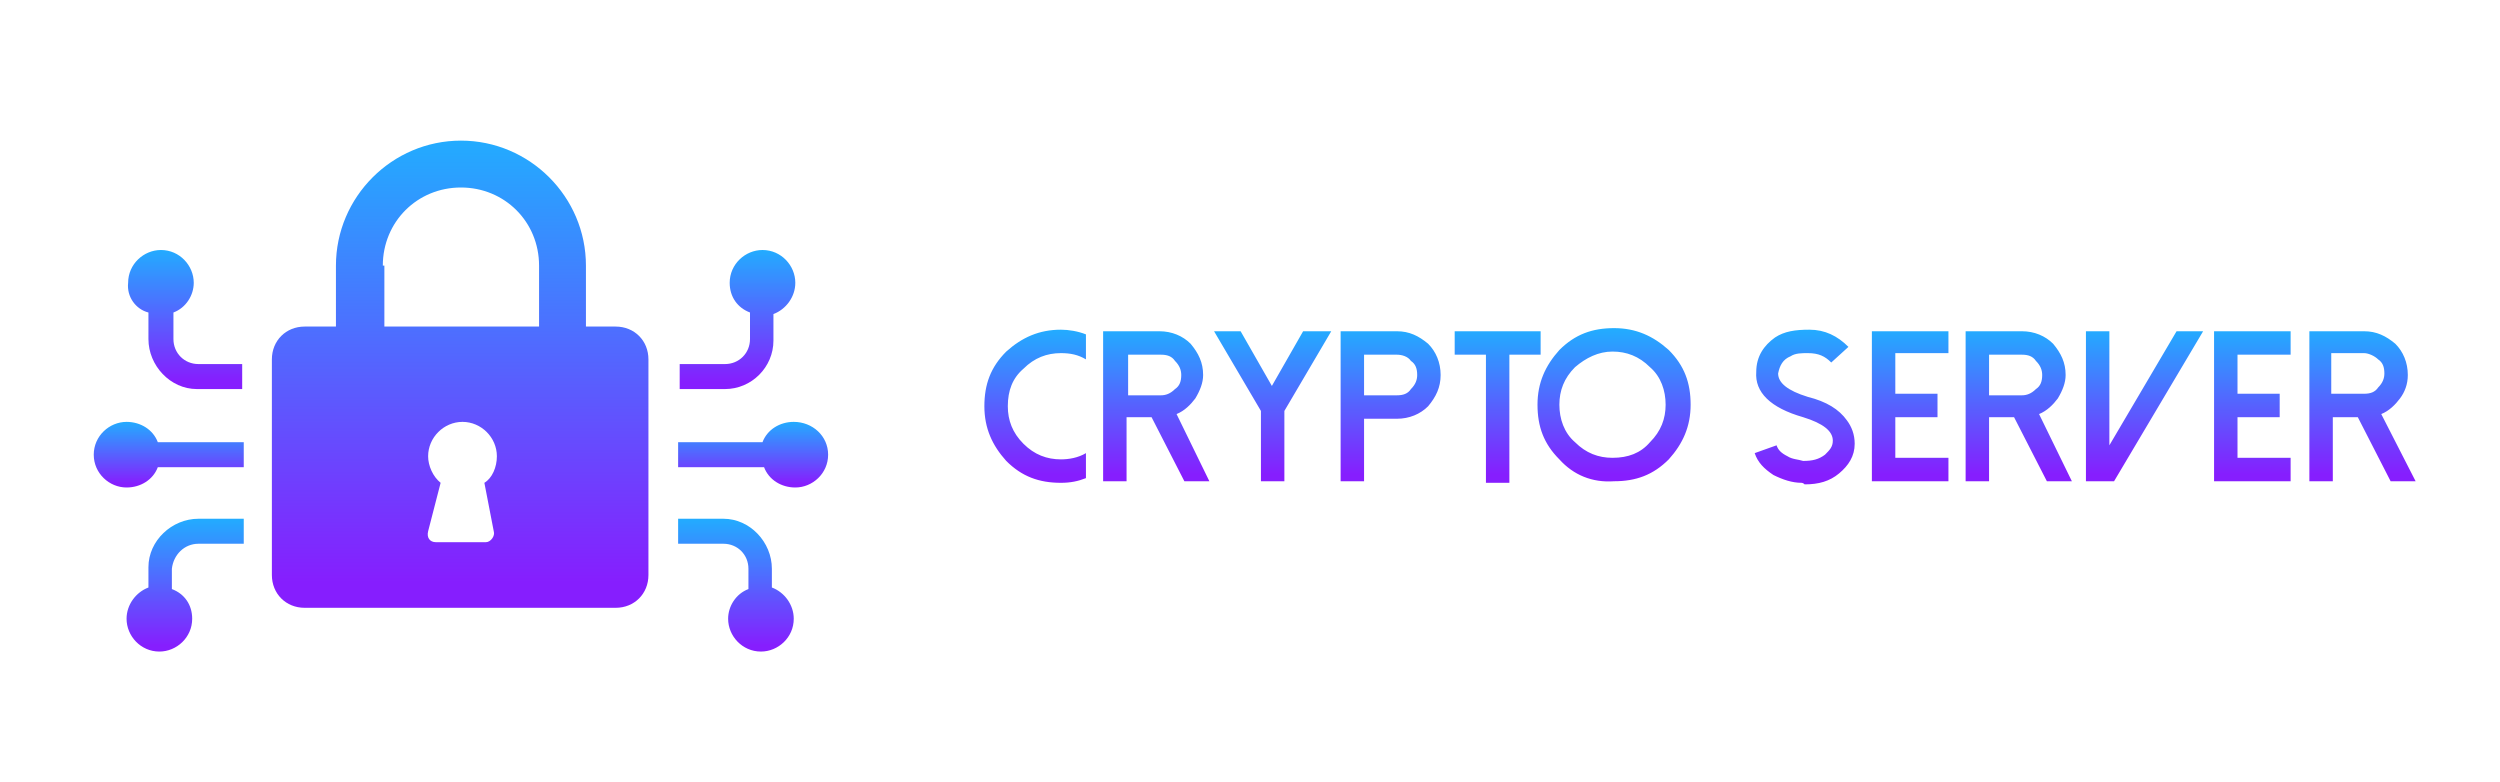
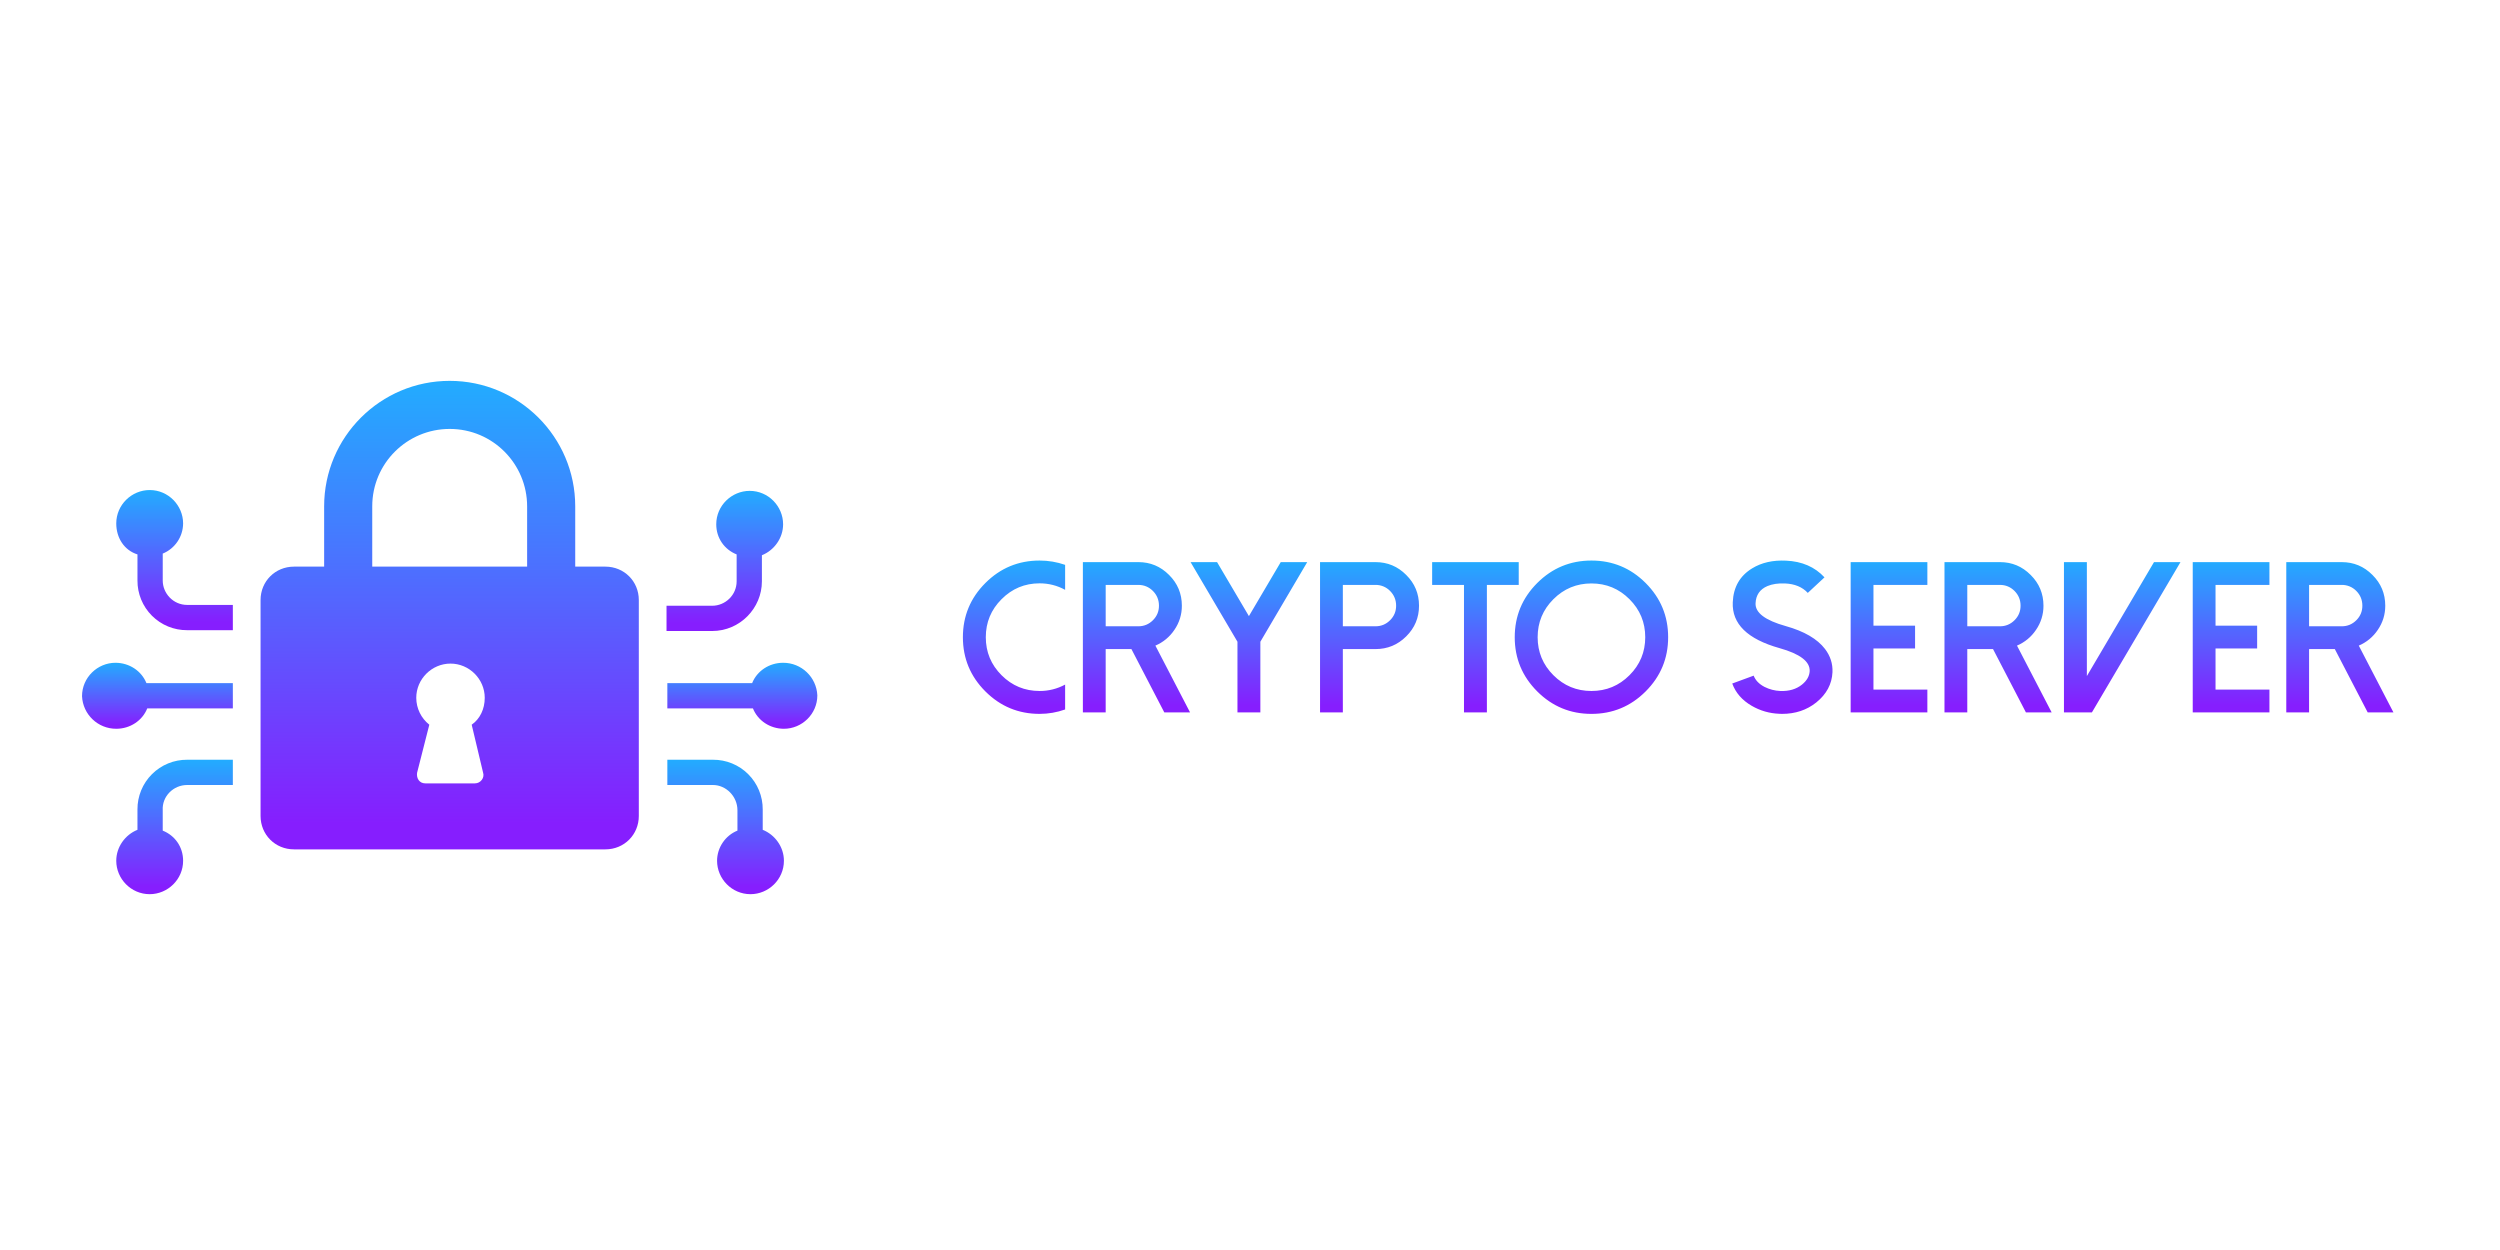
- <svg xmlns="http://www.w3.org/2000/svg" xmlns:xlink="http://www.w3.org/1999/xlink" height="50" viewBox="0 0 160 50" width="160">
-   <linearGradient id="a">
-     <stop offset="0" stop-color="#861efe" />
-     <stop offset="1" stop-color="#22acff" />
-   </linearGradient>
-   <linearGradient id="b" x1="50.352%" x2="50.352%" xlink:href="#a" y1="94.502%" y2="-.736%" />
-   <linearGradient id="c" x1="50.27%" x2="50.27%" xlink:href="#a" y1="95.616%" y2="-.041%" />
-   <linearGradient id="d" x1="49.754%" x2="49.754%" xlink:href="#a" y1="94.652%" y2="-.397%" />
-   <linearGradient id="e" x1="48.451%" x2="48.451%" xlink:href="#a" y1="94.84%" y2="-.393%" />
-   <linearGradient id="f" x1="50.527%" x2="50.527%" xlink:href="#a" y1="95.64%" y2="-.017%" />
-   <linearGradient id="g" x1="50.075%" x2="50.075%" xlink:href="#a" y1="94.652%" y2="-.377%" />
-   <linearGradient id="h" x1="50.115%" x2="50.115%" xlink:href="#a" y1="94.521%" y2="-.246%" />
-   <linearGradient id="i" x1="50.026%" x2="50.026%" xlink:href="#a" y1="93.533%" y2=".796%" />
+ <svg xmlns="http://www.w3.org/2000/svg" width="320" height="160">
+   <defs>
+     <linearGradient x1="50%" y1="94.501%" x2="50%" y2="0%" id="a">
+       <stop stop-color="#861EFE" offset="0%" />
+       <stop stop-color="#22ACFF" offset="100%" />
+     </linearGradient>
+     <linearGradient x1="50%" y1="94.501%" x2="50%" y2="0%" id="b">
+       <stop stop-color="#861EFE" offset="0%" />
+       <stop stop-color="#22ACFF" offset="100%" />
+     </linearGradient>
+     <linearGradient x1="50%" y1="94.501%" x2="50%" y2="0%" id="c">
+       <stop stop-color="#861EFE" offset="0%" />
+       <stop stop-color="#22ACFF" offset="100%" />
+     </linearGradient>
+     <linearGradient x1="50%" y1="94.501%" x2="50%" y2="0%" id="d">
+       <stop stop-color="#861EFE" offset="0%" />
+       <stop stop-color="#22ACFF" offset="100%" />
+     </linearGradient>
+     <linearGradient x1="50%" y1="94.501%" x2="50%" y2="0%" id="e">
+       <stop stop-color="#861EFE" offset="0%" />
+       <stop stop-color="#22ACFF" offset="100%" />
+     </linearGradient>
+     <linearGradient x1="50%" y1="94.501%" x2="50%" y2="0%" id="f">
+       <stop stop-color="#861EFE" offset="0%" />
+       <stop stop-color="#22ACFF" offset="100%" />
+     </linearGradient>
+     <linearGradient x1="50%" y1="94.501%" x2="50%" y2="0%" id="g">
+       <stop stop-color="#861EFE" offset="0%" />
+       <stop stop-color="#22ACFF" offset="100%" />
+     </linearGradient>
+   </defs>
  <g fill="none" fill-rule="evenodd">
-     <path d="m0 0h160v50h-160z" />
-     <g fill-rule="nonzero" transform="translate(6 9)">
-       <path d="m3.5 11v1.7c0 1.7 1.4 3.2 3.1 3.2h2.9v-1.6h-2.8c-.9 0-1.6-.7-1.6-1.6v-1.7c.8-.3 1.3-1.1 1.3-1.9 0-1.1-.9-2.1-2.1-2.1-1.1 0-2.1.9-2.1 2.1-.1.9.5 1.7 1.3 1.9" fill="url(#b)" />
-       <path d="m6.7 25.8h2.9v-1.6h-2.9c-1.7 0-3.2 1.4-3.2 3.1v1.3c-.8.3-1.4 1.1-1.4 2 0 1.1.9 2.1 2.1 2.1 1.1 0 2.1-.9 2.1-2.1 0-.9-.5-1.6-1.3-1.9v-1.3c.1-.9.8-1.6 1.7-1.6" fill="url(#c)" />
-       <path d="m2.1 22.2c.9 0 1.7-.5 2-1.3h5.5v-1.6h-5.5c-.3-.8-1.1-1.3-2-1.3-1.1 0-2.1.9-2.1 2.1s1 2.1 2.1 2.1" fill="url(#d)" />
-       <path d="m43.5 12.8v-1.7c.8-.3 1.4-1.1 1.4-2 0-1.1-.9-2.1-2.1-2.1-1.1 0-2.1.9-2.1 2.1 0 .9.5 1.6 1.3 1.9v1.7c0 .9-.7 1.6-1.6 1.6h-2.9v1.6h2.9c1.7 0 3.1-1.4 3.1-3.1" fill="url(#e)" />
-       <path d="m41.9 27.4v1.3c-.8.3-1.3 1.1-1.3 1.9 0 1.1.9 2.1 2.1 2.1 1.1 0 2.1-.9 2.1-2.1 0-.9-.6-1.7-1.4-2v-1.2c0-1.7-1.4-3.2-3.1-3.2h-2.9v1.6h2.9c.9 0 1.6.7 1.6 1.6" fill="url(#f)" />
-       <path d="m44.8 18c-.9 0-1.7.5-2 1.3h-5.4v1.6h5.5c.3.8 1.1 1.3 2 1.3 1.1 0 2.1-.9 2.1-2.1s-1-2.1-2.2-2.1" fill="url(#g)" />
-       <path d="m13.5 29.9h19.9c1.2 0 2.1-.9 2.1-2.1v-13.8c0-1.2-.9-2.1-2.1-2.1h-1.9v-3.9c0-4.4-3.6-8-8-8s-8 3.6-8 8v3.9h-2c-1.2 0-2.1.9-2.1 2.1v13.8c0 1.2.9 2.1 2.1 2.1zm12.1-4.9c.1.3-.2.7-.5.7h-3.2c-.4 0-.6-.3-.5-.7l.8-3.1c-.5-.4-.8-1.1-.8-1.7 0-1.2 1-2.2 2.2-2.2s2.2 1 2.2 2.2c0 .7-.3 1.4-.8 1.7zm-7.1-17c0-2.8 2.2-5 5-5s5 2.2 5 5v3.9h-9.9v-3.9z" fill="url(#h)" />
-       <path d="m59.5 19.4c-.7-.7-1-1.5-1-2.4 0-1 .3-1.8 1-2.4.7-.7 1.5-1 2.4-1 .6 0 1.1.1 1.6.4v-1.6c-.5-.2-1.1-.3-1.6-.3-1.4 0-2.5.5-3.5 1.4-1 1-1.4 2.1-1.4 3.5s.5 2.5 1.4 3.5c1 1 2.1 1.4 3.5 1.4.6 0 1.1-.1 1.6-.3v-1.6c-.5.3-1.1.4-1.6.4-.9 0-1.7-.3-2.4-1zm6.7-3.1v-2.6h2.1c.4 0 .7.1.9.4.3.3.4.6.4.9 0 .4-.1.7-.4.9-.3.3-.6.4-.9.4zm3.1 1.2c.5-.2.9-.6 1.2-1 .3-.5.5-1 .5-1.5 0-.8-.3-1.4-.8-2-.5-.5-1.2-.8-2-.8h-3.6v9.6h1.5v-4.1h1.6l2.1 4.1h1.6zm8.1-5.3-2 3.5-2-3.5h-1.7l3 5.1v4.5h1.5v-4.5l3-5.1zm3.9 4.1h2.1c.4 0 .7-.1.9-.4.3-.3.4-.6.4-.9 0-.4-.1-.7-.4-.9-.2-.3-.6-.4-.9-.4h-2.1zm0 5.5h-1.5v-9.6h3.6c.8 0 1.4.3 2 .8.5.5.8 1.2.8 2s-.3 1.4-.8 2c-.5.5-1.2.8-2 .8h-2.1zm5.8-9.6v1.5h2v8.2h1.5v-8.2h2v-1.5zm7.7 2.3c-.7.7-1 1.5-1 2.4s.3 1.8 1 2.4c.7.7 1.5 1 2.4 1 1 0 1.8-.3 2.4-1 .7-.7 1-1.5 1-2.4s-.3-1.8-1-2.4c-.7-.7-1.5-1-2.4-1s-1.7.4-2.4 1zm-1 5.9c-1-1-1.4-2.1-1.4-3.5s.5-2.5 1.4-3.5c1-1 2.1-1.4 3.5-1.4s2.5.5 3.5 1.4c1 1 1.4 2.1 1.4 3.5s-.5 2.5-1.4 3.5c-1 1-2.1 1.4-3.5 1.4-1.4.1-2.6-.4-3.5-1.4zm15.5 1.5c-.6 0-1.2-.2-1.8-.5-.6-.4-1-.8-1.2-1.4l1.4-.5c.1.3.3.5.7.7.3.2.7.2 1 .3.6 0 1-.1 1.4-.4.3-.3.5-.5.5-.9 0-.6-.6-1.1-1.9-1.5-2.1-.6-3.1-1.6-3-2.9 0-1 .5-1.7 1.2-2.2.6-.4 1.3-.5 2.2-.5 1 0 1.8.4 2.5 1.1l-1.1 1c-.4-.4-.8-.6-1.5-.6-.4 0-.8 0-1.1.2-.5.2-.7.6-.8 1.1 0 .6.6 1.1 1.9 1.5 1.2.3 2 .8 2.5 1.5.3.4.5.9.5 1.5 0 .8-.4 1.4-1 1.9s-1.3.7-2.2.7c-.1-.1-.2-.1-.2-.1zm4.5-9.7v9.6h4.9v-1.5h-3.4v-2.6h2.7v-1.5h-2.7v-2.6h3.4v-1.4zm7.5 4.1v-2.6h2.1c.4 0 .7.1.9.4.3.3.4.6.4.9 0 .4-.1.7-.4.9-.3.3-.6.4-.9.4zm3.2 1.2c.5-.2.9-.6 1.2-1 .3-.5.5-1 .5-1.5 0-.8-.3-1.4-.8-2-.5-.5-1.2-.8-2-.8h-3.6v9.6h1.5v-4.1h1.6l2.1 4.1h1.6zm3-5.3v9.6h1.8l5.7-9.6h-1.7l-4.3 7.3v-7.3zm13.1 0v1.5h-3.4v2.5h2.7v1.5h-2.7v2.6h3.4v1.5h-4.9v-9.6zm4.7 0c.8 0 1.4.3 2 .8.5.5.8 1.2.8 2 0 .6-.2 1.1-.5 1.5s-.7.8-1.2 1l2.2 4.3h-1.6l-2.1-4.1h-1.6v4.1h-1.5v-9.6zm0 1.4h-2.1v2.6h2.1c.4 0 .7-.1.9-.4.3-.3.4-.6.4-.9 0-.4-.1-.7-.4-.9-.2-.2-.6-.4-.9-.4z" fill="url(#i)" />
+     <path d="M0 0L320 0 320 160 0 160z" />
+     <g transform="translate(10.5 48.75)" fill-rule="nonzero">
+       <path d="M7.096 22.215v3.337a6.322 6.322 0 0 0 6.365 6.362h5.843V28.68H13.46c-1.774 0-3.13-1.46-3.13-3.129V22.11a4.198 4.198 0 0 0 2.608-3.859c0-2.294-1.878-4.276-4.278-4.276-2.296 0-4.279 1.878-4.279 4.276 0 1.878 1.044 3.442 2.714 3.964" fill="url(#a)" />
+       <path d="M13.46 51.73h5.844v-3.233H13.46a6.322 6.322 0 0 0-6.365 6.362v2.607c-1.566.626-2.714 2.19-2.714 3.963 0 2.294 1.879 4.276 4.279 4.276 2.295 0 4.278-1.877 4.278-4.276 0-1.773-1.044-3.233-2.609-3.859v-2.607c-.104-1.773 1.357-3.233 3.13-3.233" fill="url(#b)" />
+       <path d="M4.382 44.533c1.774 0 3.34-1.042 3.966-2.607h10.956v-3.233H8.244c-.627-1.564-2.192-2.607-3.966-2.607C1.983 36.086 0 37.963 0 40.362a4.369 4.369 0 0 0 4.382 4.171" fill="url(#c)" />
+       <path d="M87.024 25.656V22.32c1.565-.626 2.713-2.19 2.713-3.963 0-2.295-1.879-4.276-4.278-4.276-2.296 0-4.279 1.877-4.279 4.276 0 1.773 1.044 3.233 2.61 3.859v3.441c0 1.773-1.462 3.129-3.131 3.129h-5.844v3.233h5.844c3.547 0 6.365-2.92 6.365-6.362" fill="url(#d)" />
+       <path d="M83.893 54.963v2.607c-1.565.626-2.608 2.19-2.608 3.859 0 2.294 1.878 4.276 4.278 4.276 2.295 0 4.278-1.877 4.278-4.276 0-1.773-1.148-3.337-2.713-3.963v-2.607a6.322 6.322 0 0 0-6.365-6.362H74.92v3.233h5.843c1.67 0 3.13 1.46 3.13 3.233" fill="url(#b)" />
+       <path d="M89.737 36.086c-1.774 0-3.34 1.043-3.965 2.607H74.92v3.233h10.956c.626 1.565 2.191 2.607 3.965 2.607 2.296 0 4.278-1.877 4.278-4.276a4.37 4.37 0 0 0-4.382-4.171" fill="url(#e)" />
+       <path d="M27.13 59.969h39.86c2.4 0 4.278-1.877 4.278-4.276V28.055c0-2.399-1.879-4.276-4.278-4.276h-3.861v-7.718C63.129 7.196 55.929 0 47.059 0 38.19 0 30.99 7.196 30.99 16.061v7.718h-3.86c-2.4 0-4.278 1.877-4.278 4.276v27.638c0 2.399 1.878 4.276 4.278 4.276zm24.208-9.804c.208.626-.313 1.356-1.044 1.356H43.93c-.73 0-1.148-.626-1.043-1.356l1.565-6.153a4.4 4.4 0 0 1-1.67-3.442c0-2.399 1.983-4.38 4.383-4.38s4.382 1.981 4.382 4.38c0 1.46-.626 2.712-1.67 3.442l1.462 6.153zM37.147 16.061c0-5.527 4.487-9.908 9.913-9.908 5.53 0 9.912 4.485 9.912 9.908v7.718H37.147v-7.718z" fill="url(#f)" />
    </g>
+     <path d="M4.95 14.68c-1.346-1.345-2.018-2.967-2.018-4.867s.672-3.522 2.017-4.866c1.345-1.353 2.968-2.03 4.869-2.03 1.166 0 2.255.278 3.268.833V.551A9.89 9.89 0 0 0 9.818 0C7.11 0 4.797.959 2.878 2.877.96 4.795 0 7.107 0 9.813c0 2.706.96 5.019 2.878 6.936 1.919 1.918 4.232 2.877 6.94 2.877 1.12 0 2.21-.188 3.268-.564v-3.186a6.776 6.776 0 0 1-3.268.82c-1.9 0-3.524-.672-4.869-2.017zm13.328-6.265V3.118h4.182c.727 0 1.35.26 1.87.78.51.52.767 1.147.767 1.882 0 .726-.256 1.344-.767 1.855-.52.52-1.143.78-1.87.78h-4.182zm6.36 2.474a5.5 5.5 0 0 0 2.435-2.017 5.362 5.362 0 0 0 .955-3.092c0-1.541-.547-2.854-1.64-3.939C25.301.748 23.992.201 22.46.201h-7.102v19.237h2.919v-8.106h3.295l4.21 8.106h3.295l-4.438-8.55zM40.685.202l-4.075 6.91-4.075-6.91h-3.39l6 10.19v9.047h2.931v-9.047L44.074.202h-3.39zm7.949 8.213h4.183c.726 0 1.35-.26 1.87-.78.51-.51.766-1.129.766-1.855 0-.735-.256-1.362-.767-1.882a2.551 2.551 0 0 0-1.87-.78h-4.182v5.297zm0 11.023h-2.919V.202h7.102c1.533 0 2.842.546 3.927 1.64 1.094 1.084 1.641 2.397 1.641 3.939 0 1.532-.547 2.84-1.64 3.925-1.086 1.084-2.395 1.626-3.928 1.626h-4.183v8.106zM60.065.202v2.917h4.075v16.32h2.932V3.118h4.075V.202H60.065zm15.52 4.745c-1.344 1.344-2.017 2.966-2.017 4.866 0 1.9.673 3.522 2.018 4.866 1.345 1.345 2.968 2.017 4.868 2.017 1.901 0 3.524-.672 4.869-2.017 1.345-1.344 2.018-2.966 2.018-4.866 0-1.9-.673-3.522-2.018-4.866-1.345-1.345-2.968-2.017-4.869-2.017-1.9 0-3.523.672-4.868 2.017zm-2.07 11.803c-1.92-1.918-2.879-4.23-2.879-6.937 0-2.706.96-5.018 2.878-6.936C75.434.959 77.747 0 80.454 0c2.708 0 5.021.959 6.94 2.877 1.919 1.918 2.878 4.23 2.878 6.936 0 2.707-.96 5.019-2.878 6.937-1.919 1.918-4.232 2.877-6.94 2.877-2.707 0-5.02-.96-6.94-2.877zm30.974 2.863a7.52 7.52 0 0 1-3.524-1.022c-1.22-.708-2.049-1.657-2.488-2.85l2.743-1.008c.225.592.686 1.071 1.386 1.439a4.95 4.95 0 0 0 2.017.524c1.12.045 2.049-.229 2.784-.82.619-.502.946-1.075.982-1.72.054-1.228-1.233-2.21-3.86-2.945-4.116-1.156-6.11-3.114-5.985-5.874.08-1.936.91-3.383 2.488-4.342 1.202-.735 2.645-1.062 4.33-.982 2.045.09 3.686.802 4.923 2.138l-2.138 1.99c-.7-.754-1.672-1.157-2.919-1.21-.878-.036-1.627.076-2.246.335-.968.413-1.475 1.148-1.52 2.205-.053 1.21 1.233 2.182 3.86 2.917 2.368.663 4.044 1.64 5.03 2.93.682.897 1 1.887.955 2.972-.071 1.523-.762 2.814-2.07 3.871-1.22.977-2.682 1.466-4.385 1.466-.126 0-.247-.005-.363-.014zM113.634.202v19.236h9.818v-2.917h-6.9v-5.27h5.327V8.334h-5.326V3.12h6.9V.202h-9.819zm14.929 8.213V3.118h4.183c.726 0 1.35.26 1.87.78.51.52.766 1.147.766 1.882 0 .726-.256 1.344-.767 1.855-.52.52-1.143.78-1.87.78h-4.182zm6.361 2.474a5.5 5.5 0 0 0 2.435-2.017 5.363 5.363 0 0 0 .955-3.092c0-1.541-.547-2.854-1.641-3.939-1.085-1.093-2.394-1.64-3.928-1.64h-7.101v19.237h2.918v-8.106h3.296l4.21 8.106h3.294l-4.438-8.55zM140.936.202v19.236h3.578L155.852.202h-3.39l-8.593 14.585V.202h-2.933zm26.302 0v2.917h-6.9v5.215h5.326v2.917h-5.326v5.27h6.9v2.917h-9.818V.202h9.818zm9.257 0c1.534 0 2.843.546 3.928 1.64 1.094 1.084 1.64 2.397 1.64 3.938 0 1.13-.318 2.16-.954 3.092a5.5 5.5 0 0 1-2.435 2.017l4.438 8.55h-3.295l-4.21-8.107h-3.295v8.106h-2.918V.201h7.101zm0 2.916h-4.182v5.297h4.183c.726 0 1.35-.26 1.87-.78.51-.51.766-1.129.766-1.855 0-.735-.256-1.362-.767-1.882a2.55 2.55 0 0 0-1.87-.78z" transform="translate(123.25 71.75)" fill="url(#g)" fill-rule="nonzero" />
  </g>
</svg>
